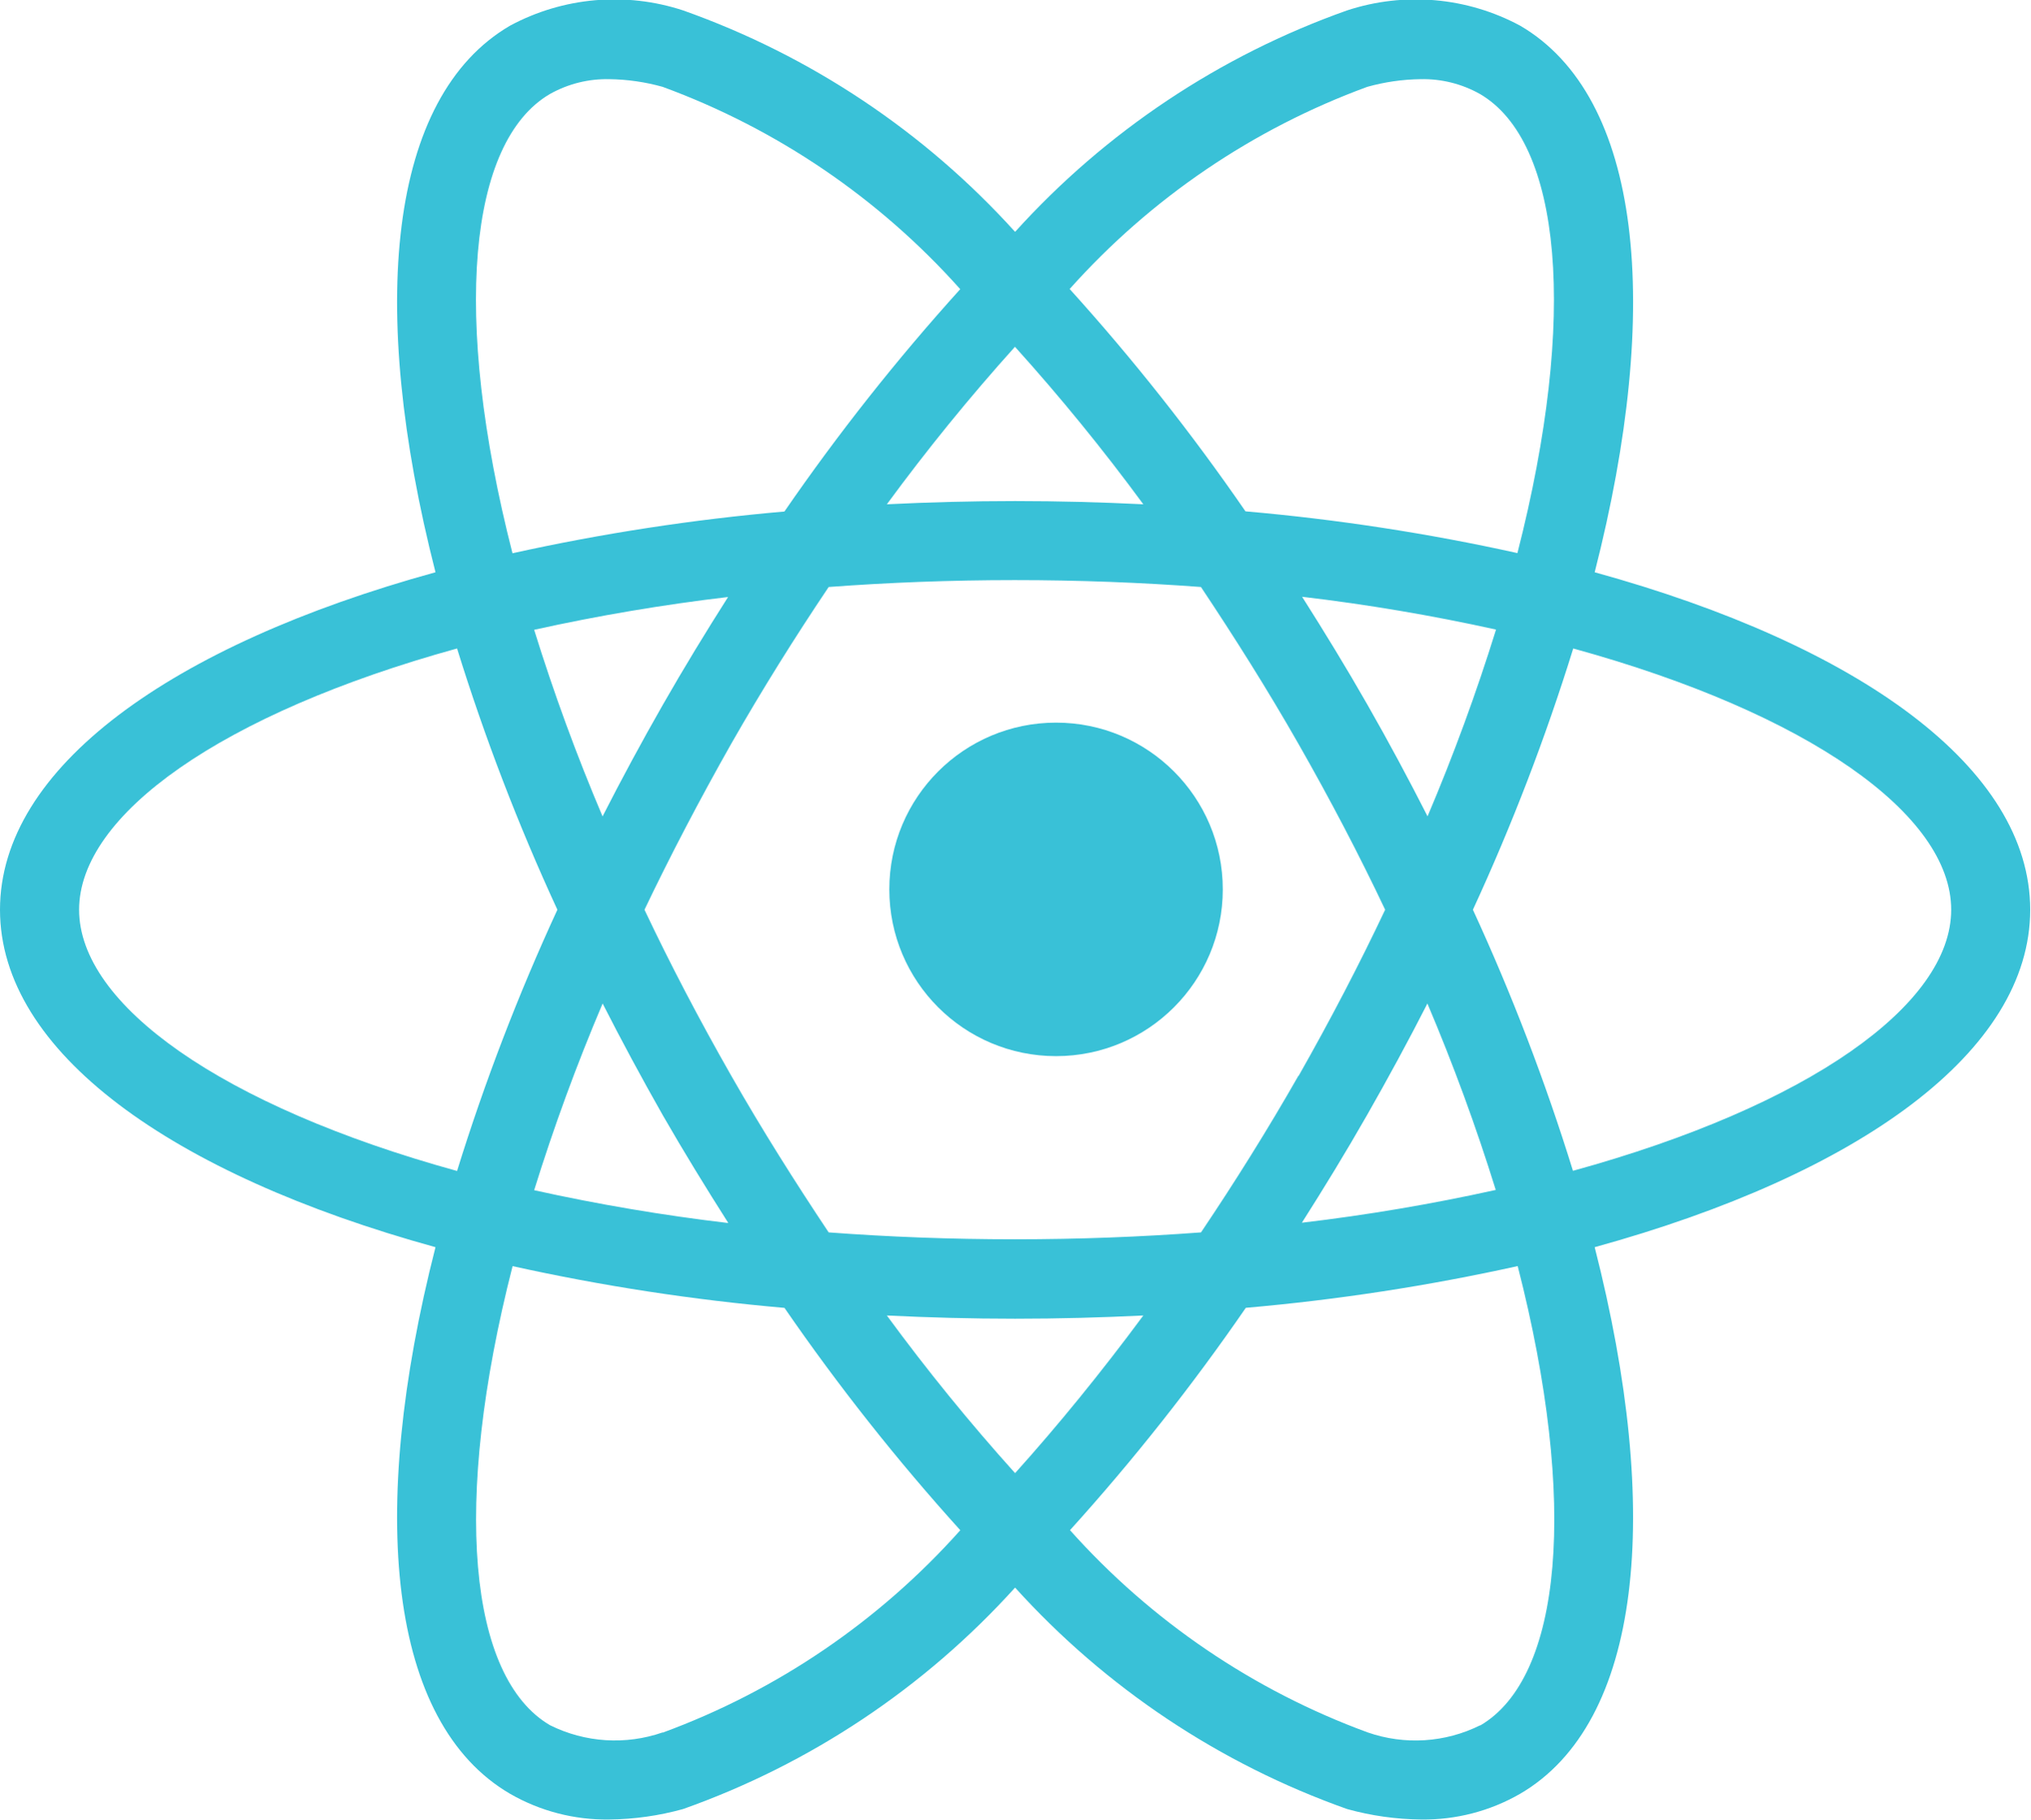
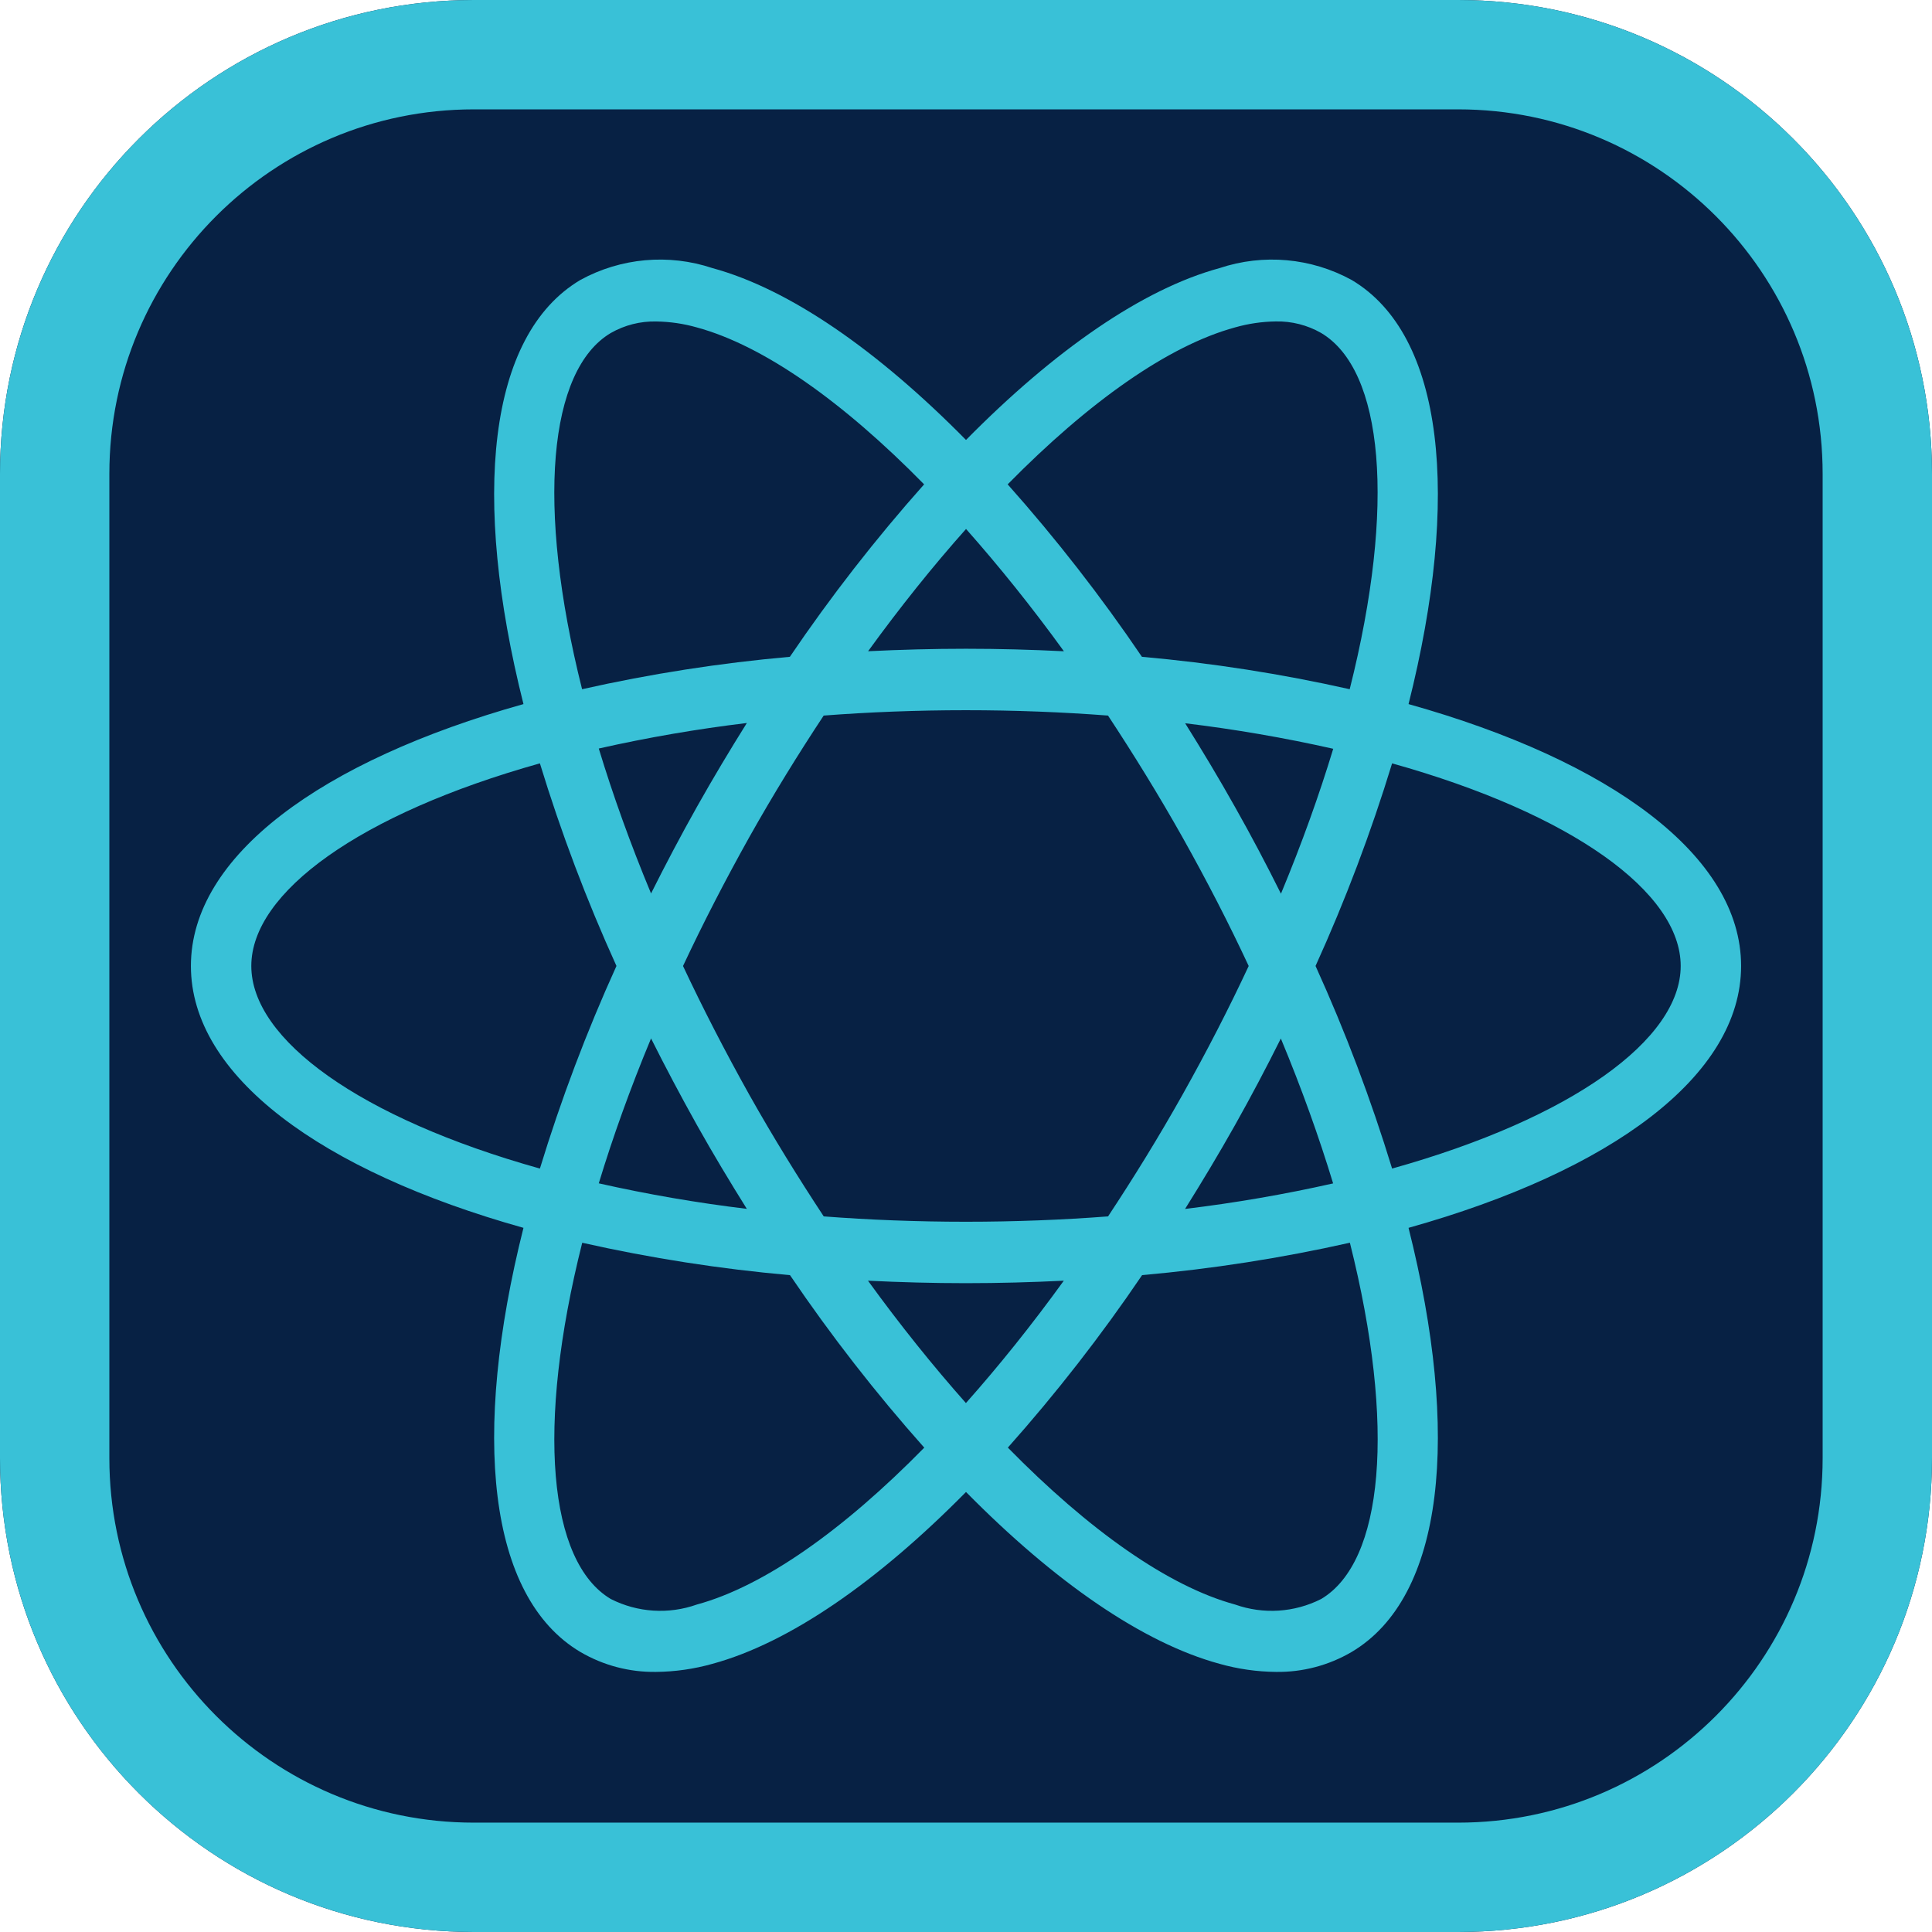
- <svg xmlns="http://www.w3.org/2000/svg" width="36.526" height="32.733" viewBox="0 0 36.526 32.733">
-   <g transform="translate(-268 -1612)">
-     <circle cx="3" cy="3" r="3" transform="translate(284 1625)" fill="#39c1d7" />
-     <g transform="translate(268 1612)">
-       <path d="M48.026,31.864c0-2.55-3.071-4.757-7.835-6.071,1.225-4.789.848-8.555-1.341-9.833a3.964,3.964,0,0,0-3.113-.275,14.647,14.647,0,0,0-5.974,3.984,14.652,14.652,0,0,0-5.974-3.984,3.962,3.962,0,0,0-3.113.275c-2.189,1.278-2.566,5.043-1.341,9.833-4.764,1.313-7.835,3.521-7.835,6.071s3.071,4.757,7.835,6.071c-1.225,4.789-.848,8.555,1.341,9.833a3.47,3.47,0,0,0,1.782.463,5.156,5.156,0,0,0,1.331-.188,14.652,14.652,0,0,0,5.974-3.984,14.652,14.652,0,0,0,5.974,3.984,5.156,5.156,0,0,0,1.331.188,3.47,3.47,0,0,0,1.782-.463c2.189-1.278,2.565-5.044,1.341-9.833C44.955,36.622,48.026,34.414,48.026,31.864ZM36.1,17.06a3.737,3.737,0,0,1,.956-.138,2.086,2.086,0,0,1,1.071.267c1.467.857,1.766,3.994.674,8.259a37.9,37.9,0,0,0-4.893-.751,38.618,38.618,0,0,0-3.163-4A13.337,13.337,0,0,1,36.1,17.06Zm-1.24,17.792c-.559.98-1.148,1.919-1.752,2.817-1.072.08-2.19.124-3.35.124s-2.278-.044-3.349-.124c-.6-.9-1.193-1.837-1.752-2.817q-.867-1.52-1.562-2.988.7-1.464,1.562-2.988c.56-.981,1.148-1.919,1.752-2.818,1.072-.08,2.189-.124,3.349-.124s2.277.044,3.349.124c.6.9,1.193,1.838,1.752,2.818q.867,1.52,1.562,2.988Q35.729,33.329,34.865,34.852Zm2.319-1.306a35.7,35.7,0,0,1,1.232,3.359,35.271,35.271,0,0,1-3.488.59c.4-.629.793-1.272,1.173-1.938S36.844,34.213,37.184,33.546ZM29.763,42a36.448,36.448,0,0,1-2.307-2.836c.755.037,1.524.058,2.307.058s1.552-.021,2.307-.058C31.314,40.186,30.539,41.137,29.763,42Zm-5.165-4.5a35.3,35.3,0,0,1-3.488-.59,35.647,35.647,0,0,1,1.232-3.359q.509,1,1.083,2.011C23.805,36.223,24.2,36.866,24.6,37.495Zm-2.256-7.312a35.529,35.529,0,0,1-1.232-3.36,35.282,35.282,0,0,1,3.489-.59c-.4.629-.793,1.273-1.173,1.938S22.682,29.516,22.342,30.183Zm7.421-8.449A36.448,36.448,0,0,1,32.07,24.57c-.755-.037-1.524-.058-2.307-.058s-1.552.021-2.307.058A36.527,36.527,0,0,1,29.763,21.734ZM36.1,28.172c-.38-.666-.774-1.309-1.173-1.938a35.3,35.3,0,0,1,3.489.59,35.711,35.711,0,0,1-1.232,3.36C36.844,29.516,36.485,28.845,36.1,28.172ZM21.394,17.189a2.087,2.087,0,0,1,1.071-.267,3.737,3.737,0,0,1,.956.138A13.335,13.335,0,0,1,28.776,20.7a38.668,38.668,0,0,0-3.163,4,37.883,37.883,0,0,0-4.893.751C19.628,21.183,19.927,18.045,21.394,17.189ZM12.923,31.864c0-1.706,2.562-3.529,6.8-4.7a38.307,38.307,0,0,0,1.805,4.7,38.307,38.307,0,0,0-1.805,4.7C15.485,35.394,12.923,33.57,12.923,31.864Zm10.5,14.8a2.618,2.618,0,0,1-2.027-.129c-1.467-.857-1.766-3.994-.674-8.259a37.888,37.888,0,0,0,4.892.751,38.676,38.676,0,0,0,3.163,4A13.334,13.334,0,0,1,23.421,46.669Zm14.71-.129a2.612,2.612,0,0,1-2.027.129,13.335,13.335,0,0,1-5.355-3.638,38.625,38.625,0,0,0,3.163-4,37.875,37.875,0,0,0,4.892-.751C39.9,42.546,39.6,45.683,38.131,46.54ZM39.8,36.561A38.306,38.306,0,0,0,38,31.864a38.335,38.335,0,0,0,1.805-4.7c4.238,1.167,6.8,2.991,6.8,4.7S44.041,35.394,39.8,36.561Z" transform="translate(-11.5 -15.498)" fill="#39c1d7" />
+ <svg xmlns="http://www.w3.org/2000/svg" width="53" height="53" viewBox="0 0 53 53">
+   <g transform="translate(-1243 -410)">
+     <g transform="translate(1243 410)" fill="#072144" stroke="#39c1d7" stroke-width="3">
+       <rect width="53" height="53" rx="13" stroke="none" />
+       <rect x="1.5" y="1.5" width="50" height="50" rx="11.5" fill="none" />
+     </g>
+     <g transform="translate(1248.237 417.133)">
+       <path d="M54.026,34.864c0-3.018-3.575-5.629-9.123-7.184,1.426-5.667.987-10.123-1.561-11.635a4.549,4.549,0,0,0-3.624-.325c-2.109.574-4.525,2.251-6.955,4.714-2.43-2.464-4.846-4.14-6.955-4.714a4.547,4.547,0,0,0-3.624.325c-2.548,1.512-2.987,5.968-1.561,11.635-5.547,1.554-9.123,4.166-9.123,7.184s3.575,5.629,9.123,7.184c-1.426,5.667-.987,10.123,1.561,11.635a3.989,3.989,0,0,0,2.074.547,5.912,5.912,0,0,0,1.55-.222c2.109-.574,4.525-2.251,6.955-4.714,2.43,2.464,4.846,4.14,6.955,4.714a5.912,5.912,0,0,0,1.55.222,3.989,3.989,0,0,0,2.074-.547c2.548-1.512,2.987-5.968,1.561-11.635C50.45,40.494,54.026,37.882,54.026,34.864ZM40.146,17.346a4.285,4.285,0,0,1,1.113-.163,2.4,2.4,0,0,1,1.246.316c1.708,1.014,2.056,4.726.784,9.773a43.462,43.462,0,0,0-5.7-.889,45.589,45.589,0,0,0-3.683-4.731C36.131,19.392,38.308,17.847,40.146,17.346ZM38.7,38.4c-.651,1.16-1.337,2.27-2.04,3.334-1.248.095-2.549.147-3.9.147s-2.652-.052-3.9-.147c-.7-1.063-1.388-2.174-2.04-3.334Q25.814,36.6,25,34.865q.812-1.733,1.819-3.536c.652-1.16,1.337-2.271,2.04-3.334,1.248-.095,2.548-.147,3.9-.147s2.652.052,3.9.147c.7,1.063,1.388,2.175,2.04,3.334q1.01,1.8,1.819,3.536Q39.709,36.6,38.7,38.4Zm2.7-1.546c.575,1.381,1.05,2.711,1.434,3.975a40.461,40.461,0,0,1-4.061.7c.465-.744.923-1.505,1.366-2.293S41.007,37.643,41.4,36.854Zm-8.64,10c-.9-1.015-1.805-2.14-2.686-3.356.879.043,1.774.068,2.686.068s1.807-.025,2.686-.068C34.568,44.712,33.666,45.836,32.763,46.852ZM26.75,41.527a40.488,40.488,0,0,1-4.061-.7c.384-1.264.859-2.594,1.434-3.975q.593,1.184,1.261,2.38C25.827,40.022,26.285,40.783,26.75,41.527Zm-2.627-8.652c-.575-1.381-1.05-2.712-1.434-3.976a40.473,40.473,0,0,1,4.062-.7c-.466.744-.923,1.506-1.366,2.294S24.518,32.086,24.123,32.875Zm8.64-10c.9,1.015,1.805,2.14,2.686,3.356-.879-.044-1.774-.069-2.686-.069s-1.807.025-2.686.068C30.957,25.017,31.859,23.892,32.763,22.877ZM40.141,30.5c-.442-.788-.9-1.549-1.366-2.294a40.5,40.5,0,0,1,4.062.7c-.384,1.265-.859,2.594-1.434,3.976C41.007,32.086,40.589,31.292,40.141,30.5Zm-17.122-13a2.4,2.4,0,0,1,1.247-.316,4.285,4.285,0,0,1,1.113.163c1.839.5,4.016,2.045,6.235,4.305a45.648,45.648,0,0,0-3.683,4.731,43.448,43.448,0,0,0-5.7.889C20.963,22.225,21.312,18.512,23.019,17.5ZM13.157,34.864c0-2.018,2.983-4.176,7.917-5.558a45.785,45.785,0,0,0,2.1,5.558,45.786,45.786,0,0,0-2.1,5.558C16.14,39.04,13.157,36.883,13.157,34.864ZM25.379,52.382a3,3,0,0,1-2.36-.152c-1.708-1.014-2.056-4.726-.784-9.773a43.453,43.453,0,0,0,5.7.889,45.657,45.657,0,0,0,3.683,4.732C29.4,50.337,27.218,51.882,25.379,52.382Zm17.127-.152a3,3,0,0,1-2.36.152c-1.839-.5-4.016-2.045-6.235-4.305a45.6,45.6,0,0,0,3.683-4.732,43.439,43.439,0,0,0,5.7-.889C44.562,47.5,44.214,51.216,42.506,52.23Zm1.946-11.808a45.785,45.785,0,0,0-2.1-5.558,45.819,45.819,0,0,0,2.1-5.558c4.934,1.381,7.917,3.539,7.917,5.558S49.386,39.04,44.452,40.422Z" transform="translate(-11.5 -15.498)" fill="#39c1d7" />
    </g>
  </g>
</svg>
